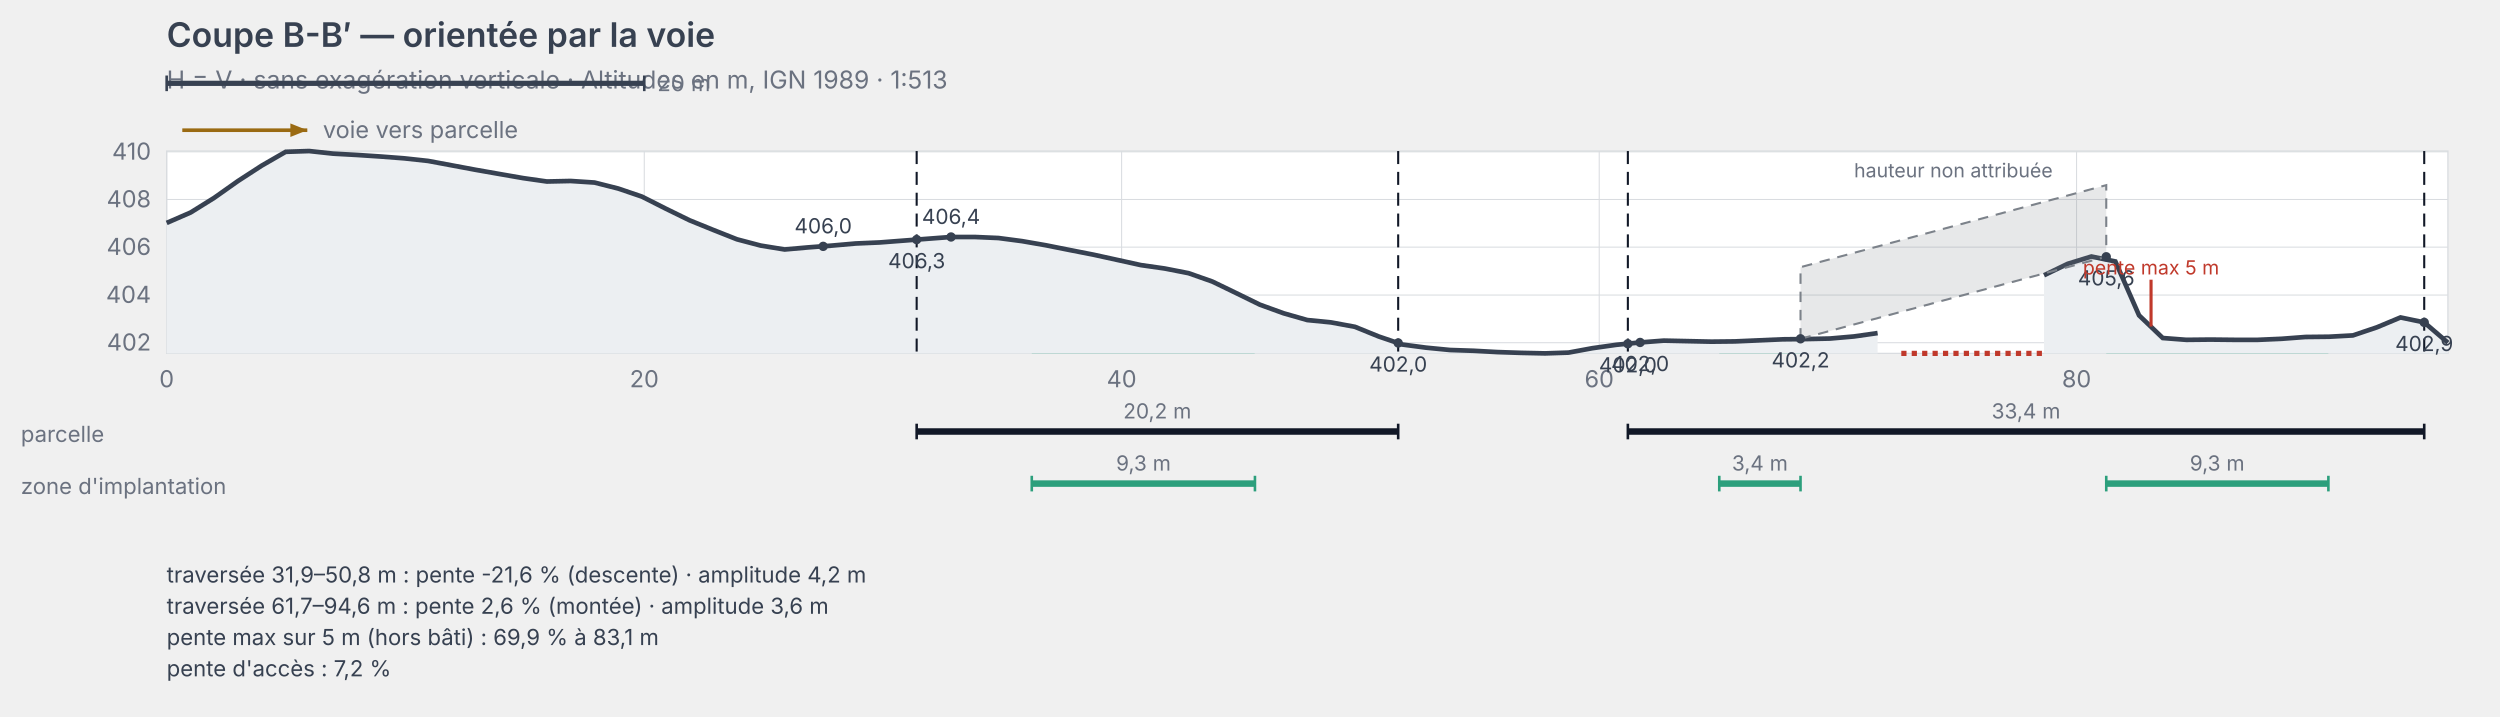
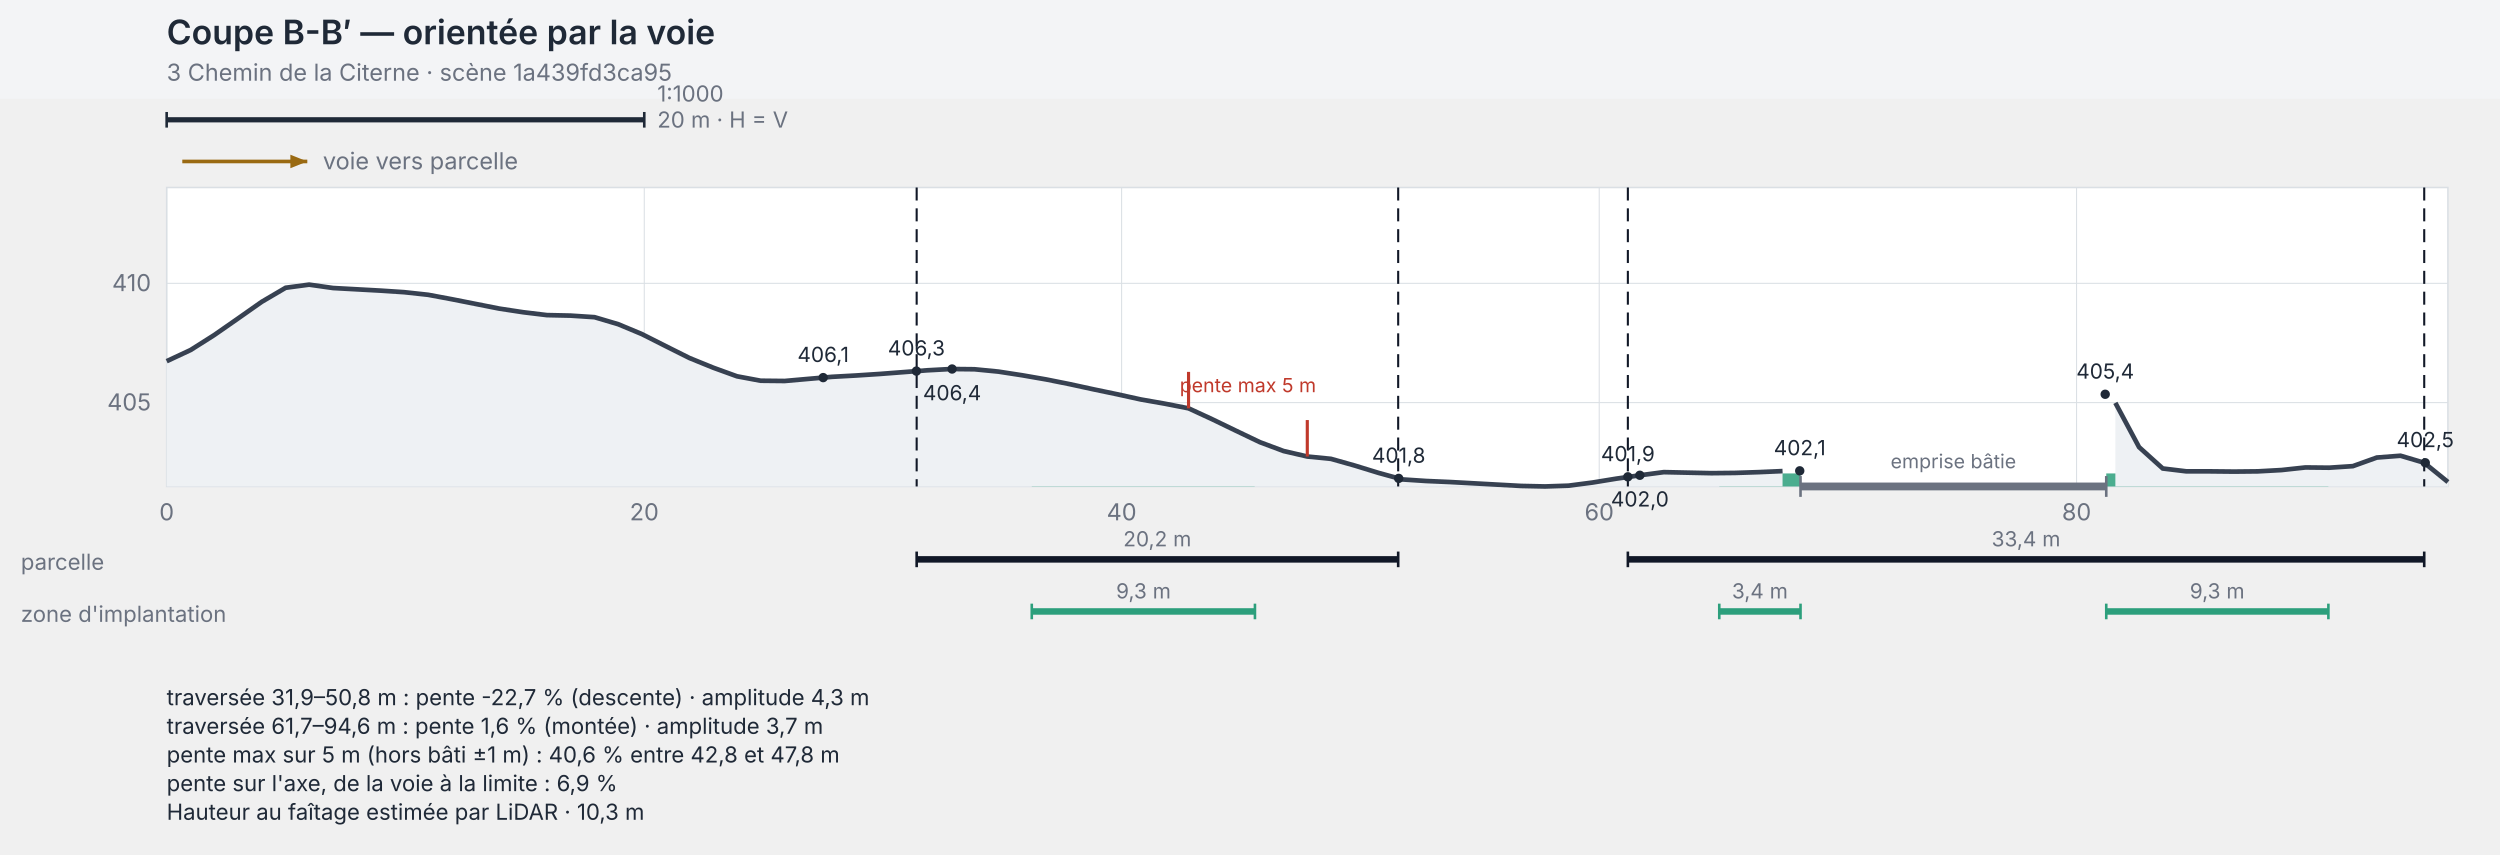
- <svg xmlns="http://www.w3.org/2000/svg" viewBox="0 0 960 275" width="960" height="275" role="img" aria-label="Coupe B-B′ — orientée par la voie" font-family="Inter, sans-serif" style="background:#fafbfc">
-   <rect x="64.0" y="58" width="876.0" height="77.7" fill="#ffffff" stroke="#d9dce0" stroke-width="0.5" />
-   <line x1="64.0" y1="58" x2="64.0" y2="135.7" stroke="#d9dce0" stroke-width="0.4" />
-   <text x="64.0" y="148.7" text-anchor="middle" font-size="9" fill="#6b7280">0</text>
-   <line x1="247.4" y1="58" x2="247.4" y2="135.7" stroke="#d9dce0" stroke-width="0.4" />
-   <text x="247.4" y="148.7" text-anchor="middle" font-size="9" fill="#6b7280">20</text>
-   <line x1="430.7" y1="58" x2="430.7" y2="135.7" stroke="#d9dce0" stroke-width="0.4" />
-   <text x="430.7" y="148.7" text-anchor="middle" font-size="9" fill="#6b7280">40</text>
-   <line x1="614.1" y1="58" x2="614.1" y2="135.7" stroke="#d9dce0" stroke-width="0.4" />
-   <text x="614.1" y="148.7" text-anchor="middle" font-size="9" fill="#6b7280">60</text>
-   <line x1="797.4" y1="58" x2="797.4" y2="135.7" stroke="#d9dce0" stroke-width="0.4" />
-   <text x="797.4" y="148.7" text-anchor="middle" font-size="9" fill="#6b7280">80</text>
-   <line x1="64.0" y1="131.6" x2="940.0" y2="131.6" stroke="#d9dce0" stroke-width="0.4" />
-   <text x="58.0" y="134.6" text-anchor="end" font-size="9" fill="#6b7280">402</text>
-   <line x1="64.0" y1="113.3" x2="940.0" y2="113.3" stroke="#d9dce0" stroke-width="0.4" />
-   <text x="58.0" y="116.3" text-anchor="end" font-size="9" fill="#6b7280">404</text>
-   <line x1="64.0" y1="94.9" x2="940.0" y2="94.9" stroke="#d9dce0" stroke-width="0.4" />
-   <text x="58.0" y="97.9" text-anchor="end" font-size="9" fill="#6b7280">406</text>
-   <line x1="64.0" y1="76.6" x2="940.0" y2="76.6" stroke="#d9dce0" stroke-width="0.4" />
-   <text x="58.0" y="79.6" text-anchor="end" font-size="9" fill="#6b7280">408</text>
-   <line x1="64.0" y1="58.3" x2="940.0" y2="58.3" stroke="#d9dce0" stroke-width="0.4" />
-   <text x="58.0" y="61.3" text-anchor="end" font-size="9" fill="#6b7280">410</text>
-   <rect x="396.2" y="130.7" width="85.6" height="5" fill="#2c9f7c" fill-opacity="0.85" />
-   <rect x="660.2" y="130.7" width="31.2" height="5" fill="#2c9f7c" fill-opacity="0.85" />
-   <rect x="808.8" y="130.7" width="85.3" height="5" fill="#2c9f7c" fill-opacity="0.85" />
-   <polygon points="64.0,85.6 73.2,81.6 82.2,76.0 91.4,69.5 100.5,63.6 109.7,58.3 118.7,58.0 127.9,59.0 137.0,59.5 146.1,60.1 155.2,60.8 164.4,61.8 173.5,63.5 182.6,65.2 191.7,66.8 200.9,68.4 210.0,69.7 219.1,69.5 228.3,70.1 237.4,72.4 246.5,75.5 255.6,80.1 264.8,84.6 273.9,88.3 283.0,91.9 292.1,94.3 301.3,95.8 310.3,95.0 319.5,94.3 328.6,93.5 337.8,93.1 346.9,92.4 356.0,91.7 365.2,91.0 374.2,91.0 383.4,91.4 392.5,92.6 401.7,94.2 410.7,96.0 419.9,97.8 429.0,99.8 438.1,101.8 447.2,103.1 456.4,104.9 465.5,108.1 474.6,112.5 483.8,117.0 492.9,120.3 502.0,122.9 511.1,123.8 520.3,125.5 529.4,129.2 538.5,132.3 547.6,133.5 556.8,134.4 565.9,134.7 575.0,135.2 584.1,135.5 593.3,135.7 602.3,135.4 611.5,133.7 620.7,132.4 629.8,131.5 638.9,130.8 648.0,131.0 657.2,131.2 666.2,131.1 675.4,130.7 684.5,130.3 693.7,130.2 702.7,130.0 711.9,129.2 721.0,127.9 721.0,135.7 64.0,135.7" fill="#eceff2" stroke="none" />
-   <polyline points="64.0,85.6 73.2,81.6 82.2,76.0 91.4,69.5 100.5,63.6 109.7,58.3 118.7,58.0 127.9,59.0 137.0,59.5 146.1,60.1 155.2,60.8 164.4,61.8 173.5,63.5 182.6,65.2 191.7,66.8 200.9,68.4 210.0,69.7 219.1,69.5 228.3,70.1 237.4,72.4 246.5,75.5 255.6,80.1 264.8,84.6 273.9,88.3 283.0,91.9 292.1,94.3 301.3,95.8 310.3,95.0 319.5,94.3 328.6,93.5 337.8,93.1 346.9,92.4 356.0,91.7 365.2,91.0 374.2,91.0 383.4,91.4 392.5,92.6 401.7,94.2 410.7,96.0 419.9,97.8 429.0,99.8 438.1,101.8 447.2,103.1 456.4,104.9 465.5,108.1 474.6,112.5 483.8,117.0 492.9,120.3 502.0,122.9 511.1,123.8 520.3,125.5 529.4,129.2 538.5,132.3 547.6,133.5 556.8,134.4 565.9,134.7 575.0,135.2 584.1,135.5 593.3,135.7 602.3,135.4 611.5,133.7 620.7,132.4 629.8,131.5 638.9,130.8 648.0,131.0 657.2,131.2 666.2,131.1 675.4,130.7 684.5,130.3 693.7,130.2 702.7,130.0 711.9,129.2 721.0,127.9" fill="none" stroke="#374151" stroke-width="1.8" />
-   <polygon points="784.9,105.7 794.0,101.3 803.1,98.5 812.3,100.4 821.4,121.1 830.5,129.8 839.6,130.5 848.8,130.4 857.9,130.5 867.0,130.5 876.1,130.1 885.3,129.4 894.4,129.3 903.5,128.8 912.7,125.7 921.8,121.9 930.9,123.8 940.0,131.6 940.0,135.7 784.9,135.7" fill="#eceff2" stroke="none" />
-   <polyline points="784.9,105.7 794.0,101.3 803.1,98.5 812.3,100.4 821.4,121.1 830.5,129.8 839.6,130.5 848.8,130.4 857.9,130.5 867.0,130.5 876.1,130.1 885.3,129.4 894.4,129.3 903.5,128.8 912.7,125.7 921.8,121.9 930.9,123.8 940.0,131.6" fill="none" stroke="#374151" stroke-width="1.8" />
-   <line x1="730.1" y1="135.7" x2="784.9" y2="135.7" stroke="#c0392b" stroke-width="2" stroke-dasharray="2 2" />
-   <polygon points="691.4,130.1 808.8,98.6 808.8,71.1 691.4,102.6" fill="#7c828a" fill-opacity="0.18" stroke="#7c828a" stroke-width="0.8" stroke-dasharray="4 3" />
-   <text x="750.1" y="68.1" text-anchor="middle" font-size="7.5" fill="#6b7280">hauteur non attribuée</text>
-   <line x1="352.0" y1="58" x2="352.0" y2="135.7" stroke="#111827" stroke-width="0.8" stroke-dasharray="5 3" />
-   <line x1="536.9" y1="58" x2="536.9" y2="135.7" stroke="#111827" stroke-width="0.8" stroke-dasharray="5 3" />
-   <line x1="625.1" y1="58" x2="625.1" y2="135.7" stroke="#111827" stroke-width="0.8" stroke-dasharray="5 3" />
-   <line x1="930.9" y1="58" x2="930.9" y2="135.7" stroke="#111827" stroke-width="0.8" stroke-dasharray="5 3" />
-   <circle cx="316.1" cy="94.6" r="1.8" fill="#374151" />
-   <text x="316.1" y="89.6" text-anchor="middle" font-size="8" fill="#374151">406,0</text>
-   <circle cx="352.0" cy="92.0" r="1.8" fill="#374151" />
-   <text x="352.0" y="103.0" text-anchor="middle" font-size="8" fill="#374151">406,3</text>
-   <circle cx="536.9" cy="131.7" r="1.8" fill="#374151" />
-   <text x="536.9" y="142.7" text-anchor="middle" font-size="8" fill="#374151">402,0</text>
-   <circle cx="625.1" cy="132.0" r="1.8" fill="#374151" />
-   <text x="625.1" y="143.0" text-anchor="middle" font-size="8" fill="#374151">402,0</text>
-   <circle cx="930.9" cy="123.8" r="1.8" fill="#374151" />
-   <text x="930.9" y="134.8" text-anchor="middle" font-size="8" fill="#374151">402,9</text>
-   <circle cx="365.2" cy="91.0" r="1.8" fill="#374151" />
-   <text x="365.2" y="86.0" text-anchor="middle" font-size="8" fill="#374151">406,4</text>
-   <circle cx="629.8" cy="131.5" r="1.8" fill="#374151" />
-   <text x="629.8" y="142.5" text-anchor="middle" font-size="8" fill="#374151">402,0</text>
-   <circle cx="691.4" cy="130.1" r="1.8" fill="#374151" />
-   <text x="691.4" y="141.1" text-anchor="middle" font-size="8" fill="#374151">402,2</text>
-   <circle cx="808.8" cy="98.6" r="1.8" fill="#374151" />
-   <text x="808.8" y="109.6" text-anchor="middle" font-size="8" fill="#374151">405,6</text>
-   <line x1="70.0" y1="50.0" x2="118.0" y2="50.0" stroke="#9a6a12" stroke-width="1.4" />
-   <polygon points="118.0,50.0 111.5,52.6 111.5,47.4" fill="#9a6a12" />
-   <text x="124.0" y="53.0" font-size="9" fill="#6b7280">voie vers parcelle</text>
-   <text x="64" y="18" font-size="13" font-weight="600" fill="#374151">Coupe B-B′ — orientée par la voie</text>
-   <text x="64" y="34" font-size="9.5" fill="#6b7280">H = V · sans exagération verticale · Altitudes en m, IGN 1989 · 1:513</text>
-   <line x1="64.0" y1="32.0" x2="247.4" y2="32.0" stroke="#374151" stroke-width="2" />
-   <line x1="64.0" y1="29.0" x2="64.0" y2="35.0" stroke="#374151" stroke-width="1" />
-   <line x1="247.4" y1="29.0" x2="247.4" y2="35.0" stroke="#374151" stroke-width="1" />
-   <text x="252.4" y="35.0" font-size="8.5" fill="#6b7280">20 m</text>
-   <text x="8" y="169.7" font-size="8.5" fill="#6b7280">parcelle</text>
-   <line x1="352.0" y1="165.7" x2="536.9" y2="165.7" stroke="#111827" stroke-width="2.5" />
-   <line x1="352.0" y1="162.7" x2="352.0" y2="168.7" stroke="#111827" stroke-width="1" />
-   <line x1="536.9" y1="162.7" x2="536.9" y2="168.7" stroke="#111827" stroke-width="1" />
-   <text x="444.4" y="160.7" text-anchor="middle" font-size="8" fill="#6b7280">20,2 m</text>
-   <line x1="625.1" y1="165.7" x2="930.9" y2="165.7" stroke="#111827" stroke-width="2.5" />
-   <line x1="625.1" y1="162.7" x2="625.1" y2="168.7" stroke="#111827" stroke-width="1" />
-   <line x1="930.9" y1="162.7" x2="930.9" y2="168.7" stroke="#111827" stroke-width="1" />
-   <text x="778.0" y="160.7" text-anchor="middle" font-size="8" fill="#6b7280">33,4 m</text>
-   <text x="8" y="189.7" font-size="8.5" fill="#6b7280">zone d'implantation</text>
-   <line x1="396.2" y1="185.7" x2="481.9" y2="185.7" stroke="#2c9f7c" stroke-width="2.5" />
-   <line x1="396.2" y1="182.7" x2="396.2" y2="188.7" stroke="#2c9f7c" stroke-width="1" />
-   <line x1="481.9" y1="182.7" x2="481.9" y2="188.7" stroke="#2c9f7c" stroke-width="1" />
-   <text x="439.1" y="180.7" text-anchor="middle" font-size="8" fill="#6b7280">9,3 m</text>
-   <line x1="660.2" y1="185.7" x2="691.4" y2="185.7" stroke="#2c9f7c" stroke-width="2.5" />
-   <line x1="660.2" y1="182.7" x2="660.2" y2="188.7" stroke="#2c9f7c" stroke-width="1" />
-   <line x1="691.4" y1="182.7" x2="691.4" y2="188.7" stroke="#2c9f7c" stroke-width="1" />
-   <text x="675.8" y="180.7" text-anchor="middle" font-size="8" fill="#6b7280">3,4 m</text>
-   <line x1="808.8" y1="185.7" x2="894.1" y2="185.7" stroke="#2c9f7c" stroke-width="2.5" />
-   <line x1="808.8" y1="182.7" x2="808.8" y2="188.7" stroke="#2c9f7c" stroke-width="1" />
-   <line x1="894.1" y1="182.7" x2="894.1" y2="188.7" stroke="#2c9f7c" stroke-width="1" />
-   <text x="851.4" y="180.7" text-anchor="middle" font-size="8" fill="#6b7280">9,3 m</text>
-   <line x1="826.0" y1="125.4" x2="826.0" y2="107.4" stroke="#c0392b" stroke-width="1.2" />
-   <text x="826.0" y="105.4" text-anchor="middle" font-size="7.5" fill="#c0392b">pente max 5 m</text>
-   <text x="64" y="223.7" font-size="8.5" fill="#374151">traversée 31,9–50,8 m : pente -21,6 % (descente) · amplitude 4,2 m</text>
-   <text x="64" y="235.7" font-size="8.5" fill="#374151">traversée 61,7–94,6 m : pente 2,6 % (montée) · amplitude 3,6 m</text>
-   <text x="64" y="247.7" font-size="8.5" fill="#374151">pente max sur 5 m (hors bâti) : 69,9 % à 83,1 m</text>
-   <text x="64" y="259.7" font-size="8.5" fill="#374151">pente d'accès : 7,2 %</text>
+ <svg xmlns="http://www.w3.org/2000/svg" viewBox="0 0 960 328" width="960" height="328" role="img" aria-label="Coupe B-B′ — orientée par la voie" font-family="Inter, Helvetica, Arial, sans-serif" style="background:#ffffff">
+   <rect x="0" y="0" width="960" height="38" fill="#f3f4f6" />
+   <text x="64" y="17" font-size="13" font-weight="600" fill="#1f2937">Coupe B-B′ — orientée par la voie</text>
+   <text x="64" y="31" font-size="9" fill="#6b7280">3 Chemin de la Citerne · scène 1a439fd3ca95</text>
+   <rect x="64.0" y="72" width="876.0" height="114.8" fill="#ffffff" stroke="#dadfe4" stroke-width="0.6" />
+   <line x1="64.0" y1="72" x2="64.0" y2="186.8" stroke="#dadfe4" stroke-width="0.4" />
+   <text x="64.0" y="199.8" text-anchor="middle" font-size="9" fill="#6b7280">0</text>
+   <line x1="247.4" y1="72" x2="247.4" y2="186.8" stroke="#dadfe4" stroke-width="0.4" />
+   <text x="247.4" y="199.8" text-anchor="middle" font-size="9" fill="#6b7280">20</text>
+   <line x1="430.7" y1="72" x2="430.7" y2="186.8" stroke="#dadfe4" stroke-width="0.4" />
+   <text x="430.7" y="199.8" text-anchor="middle" font-size="9" fill="#6b7280">40</text>
+   <line x1="614.1" y1="72" x2="614.1" y2="186.8" stroke="#dadfe4" stroke-width="0.4" />
+   <text x="614.1" y="199.8" text-anchor="middle" font-size="9" fill="#6b7280">60</text>
+   <line x1="797.4" y1="72" x2="797.4" y2="186.8" stroke="#dadfe4" stroke-width="0.4" />
+   <text x="797.4" y="199.8" text-anchor="middle" font-size="9" fill="#6b7280">80</text>
+   <line x1="64.0" y1="154.6" x2="940.0" y2="154.6" stroke="#dadfe4" stroke-width="0.4" />
+   <text x="58.0" y="157.6" text-anchor="end" font-size="9" fill="#6b7280">405</text>
+   <line x1="64.0" y1="108.8" x2="940.0" y2="108.8" stroke="#dadfe4" stroke-width="0.4" />
+   <text x="58.0" y="111.8" text-anchor="end" font-size="9" fill="#6b7280">410</text>
+   <rect x="396.2" y="181.8" width="85.6" height="5" fill="#2c9f7c" fill-opacity="0.85" />
+   <rect x="660.2" y="181.8" width="31.2" height="5" fill="#2c9f7c" fill-opacity="0.85" />
+   <rect x="808.8" y="181.8" width="85.3" height="5" fill="#2c9f7c" fill-opacity="0.85" />
+   <polygon points="64.0,138.7 73.2,134.4 82.2,128.7 91.4,122.3 100.5,115.9 109.7,110.5 118.7,109.3 127.9,110.6 137.0,111.1 146.1,111.6 155.2,112.2 164.4,113.2 173.5,114.9 182.6,116.7 191.7,118.5 200.9,119.9 210.0,121.0 219.1,121.2 228.3,121.8 237.4,124.5 246.5,128.3 255.6,132.9 264.8,137.5 273.9,141.2 283.0,144.5 292.1,146.2 301.3,146.3 310.3,145.5 319.5,144.7 328.6,144.2 337.8,143.6 346.9,142.9 356.0,142.2 365.2,141.7 374.2,141.8 383.4,142.7 392.5,144.1 401.7,145.7 410.7,147.5 419.9,149.5 429.0,151.4 438.1,153.4 447.2,155.0 456.4,156.8 465.5,161.0 474.6,165.4 483.8,169.8 492.9,173.2 502.0,175.3 511.1,176.2 520.3,178.8 529.4,181.6 538.5,184.1 547.6,184.7 556.8,185.1 565.9,185.6 575.0,186.1 584.1,186.6 593.3,186.8 602.3,186.5 611.5,185.3 620.7,183.8 629.8,182.5 638.9,181.3 648.0,181.5 657.2,181.7 666.2,181.6 675.4,181.3 684.5,180.9 684.5,186.8 64.0,186.8" fill="#eef1f4" stroke="none" />
+   <polyline points="64.0,138.7 73.2,134.4 82.2,128.7 91.4,122.3 100.5,115.9 109.7,110.5 118.7,109.3 127.9,110.6 137.0,111.1 146.1,111.6 155.2,112.2 164.4,113.2 173.5,114.9 182.6,116.7 191.7,118.5 200.9,119.9 210.0,121.0 219.1,121.2 228.3,121.8 237.4,124.5 246.5,128.3 255.6,132.9 264.8,137.5 273.9,141.2 283.0,144.5 292.1,146.2 301.3,146.3 310.3,145.5 319.5,144.7 328.6,144.2 337.8,143.6 346.9,142.9 356.0,142.2 365.2,141.7 374.2,141.8 383.4,142.7 392.5,144.1 401.7,145.7 410.7,147.5 419.9,149.5 429.0,151.4 438.1,153.4 447.2,155.0 456.4,156.8 465.5,161.0 474.6,165.4 483.8,169.8 492.9,173.2 502.0,175.3 511.1,176.2 520.3,178.8 529.4,181.6 538.5,184.1 547.6,184.7 556.8,185.1 565.9,185.6 575.0,186.1 584.1,186.6 593.3,186.8 602.3,186.5 611.5,185.3 620.7,183.8 629.8,182.5 638.9,181.3 648.0,181.5 657.2,181.7 666.2,181.6 675.4,181.3 684.5,180.9" fill="none" stroke="#374151" stroke-width="1.8" />
+   <polygon points="812.3,154.7 821.4,171.7 830.5,179.9 839.6,181.0 848.8,181.0 857.9,181.1 867.0,181.0 876.1,180.5 885.3,179.5 894.4,179.6 903.5,179.0 912.7,175.7 921.8,175.0 930.9,177.7 940.0,185.1 940.0,186.8 812.3,186.8" fill="#eef1f4" stroke="none" />
+   <polyline points="812.3,154.7 821.4,171.7 830.5,179.9 839.6,181.0 848.8,181.0 857.9,181.1 867.0,181.0 876.1,180.5 885.3,179.5 894.4,179.6 903.5,179.0 912.7,175.7 921.8,175.0 930.9,177.7 940.0,185.1" fill="none" stroke="#374151" stroke-width="1.8" />
+   <line x1="691.4" y1="186.8" x2="808.8" y2="186.8" stroke="#6b7280" stroke-width="3" />
+   <line x1="691.4" y1="182.8" x2="691.4" y2="190.8" stroke="#6b7280" stroke-width="1" />
+   <line x1="808.8" y1="182.8" x2="808.8" y2="190.8" stroke="#6b7280" stroke-width="1" />
+   <text x="750.1" y="179.8" text-anchor="middle" font-size="7.5" fill="#6b7280">emprise bâtie</text>
+   <line x1="352.0" y1="72" x2="352.0" y2="186.8" stroke="#111827" stroke-width="0.8" stroke-dasharray="5 3" />
+   <line x1="536.9" y1="72" x2="536.9" y2="186.8" stroke="#111827" stroke-width="0.8" stroke-dasharray="5 3" />
+   <line x1="625.1" y1="72" x2="625.1" y2="186.8" stroke="#111827" stroke-width="0.8" stroke-dasharray="5 3" />
+   <line x1="930.9" y1="72" x2="930.9" y2="186.8" stroke="#111827" stroke-width="0.8" stroke-dasharray="5 3" />
+   <line x1="456.4" y1="156.8" x2="456.4" y2="142.8" stroke="#c0392b" stroke-width="1.2" />
+   <line x1="502.0" y1="175.3" x2="502.0" y2="161.3" stroke="#c0392b" stroke-width="1.2" />
+   <text x="479.2" y="150.6" text-anchor="middle" font-size="7.5" fill="#c0392b">pente max 5 m</text>
+   <circle cx="316.1" cy="145.0" r="1.8" fill="#1f2937" />
+   <text x="316.1" y="139.0" text-anchor="middle" font-size="8" fill="#1f2937">406,1</text>
+   <circle cx="351.9" cy="142.5" r="1.8" fill="#1f2937" />
+   <text x="351.9" y="136.5" text-anchor="middle" font-size="8" fill="#1f2937">406,3</text>
+   <circle cx="365.6" cy="141.7" r="1.8" fill="#1f2937" />
+   <text x="365.6" y="153.7" text-anchor="middle" font-size="8" fill="#1f2937">406,4</text>
+   <circle cx="537.1" cy="183.7" r="1.8" fill="#1f2937" />
+   <text x="537.1" y="177.7" text-anchor="middle" font-size="8" fill="#1f2937">401,8</text>
+   <circle cx="625.1" cy="183.1" r="1.8" fill="#1f2937" />
+   <text x="625.1" y="177.1" text-anchor="middle" font-size="8" fill="#1f2937">401,9</text>
+   <circle cx="629.7" cy="182.5" r="1.8" fill="#1f2937" />
+   <text x="629.7" y="194.5" text-anchor="middle" font-size="8" fill="#1f2937">402,0</text>
+   <circle cx="691.1" cy="180.8" r="1.8" fill="#1f2937" />
+   <text x="691.1" y="174.8" text-anchor="middle" font-size="8" fill="#1f2937">402,1</text>
+   <circle cx="808.4" cy="151.4" r="1.8" fill="#1f2937" />
+   <text x="808.4" y="145.4" text-anchor="middle" font-size="8" fill="#1f2937">405,4</text>
+   <circle cx="931.3" cy="177.7" r="1.8" fill="#1f2937" />
+   <text x="931.3" y="171.7" text-anchor="middle" font-size="8" fill="#1f2937">402,5</text>
+   <line x1="70.0" y1="62.0" x2="118.0" y2="62.0" stroke="#9a6a12" stroke-width="1.4" />
+   <polygon points="118.0,62.0 111.5,64.6 111.5,59.4" fill="#9a6a12" />
+   <text x="124.0" y="65.0" font-size="9" fill="#6b7280">voie vers parcelle</text>
+   <line x1="64.0" y1="46.0" x2="247.4" y2="46.0" stroke="#1f2937" stroke-width="2" />
+   <line x1="64.0" y1="43.0" x2="64.0" y2="49.0" stroke="#1f2937" stroke-width="1" />
+   <line x1="247.4" y1="43.0" x2="247.4" y2="49.0" stroke="#1f2937" stroke-width="1" />
+   <text x="252.4" y="49.0" font-size="8.5" fill="#6b7280">20 m · H = V</text>
+   <text x="252.4" y="39.0" font-size="8.5" fill="#6b7280">1:1000</text>
+   <text x="8" y="218.8" font-size="8.5" fill="#6b7280">parcelle</text>
+   <line x1="352.0" y1="214.8" x2="536.9" y2="214.8" stroke="#111827" stroke-width="2.5" />
+   <line x1="352.0" y1="211.8" x2="352.0" y2="217.8" stroke="#111827" stroke-width="1" />
+   <line x1="536.9" y1="211.8" x2="536.9" y2="217.8" stroke="#111827" stroke-width="1" />
+   <text x="444.4" y="209.8" text-anchor="middle" font-size="8" fill="#6b7280">20,2 m</text>
+   <line x1="625.1" y1="214.8" x2="930.9" y2="214.8" stroke="#111827" stroke-width="2.5" />
+   <line x1="625.1" y1="211.8" x2="625.1" y2="217.8" stroke="#111827" stroke-width="1" />
+   <line x1="930.9" y1="211.8" x2="930.9" y2="217.8" stroke="#111827" stroke-width="1" />
+   <text x="778.0" y="209.8" text-anchor="middle" font-size="8" fill="#6b7280">33,4 m</text>
+   <text x="8" y="238.8" font-size="8.5" fill="#6b7280">zone d'implantation</text>
+   <line x1="396.2" y1="234.8" x2="481.9" y2="234.8" stroke="#2c9f7c" stroke-width="2.5" />
+   <line x1="396.2" y1="231.8" x2="396.2" y2="237.8" stroke="#2c9f7c" stroke-width="1" />
+   <line x1="481.9" y1="231.8" x2="481.9" y2="237.8" stroke="#2c9f7c" stroke-width="1" />
+   <text x="439.1" y="229.8" text-anchor="middle" font-size="8" fill="#6b7280">9,3 m</text>
+   <line x1="660.2" y1="234.8" x2="691.4" y2="234.8" stroke="#2c9f7c" stroke-width="2.5" />
+   <line x1="660.2" y1="231.8" x2="660.2" y2="237.8" stroke="#2c9f7c" stroke-width="1" />
+   <line x1="691.4" y1="231.8" x2="691.4" y2="237.8" stroke="#2c9f7c" stroke-width="1" />
+   <text x="675.8" y="229.8" text-anchor="middle" font-size="8" fill="#6b7280">3,4 m</text>
+   <line x1="808.8" y1="234.8" x2="894.1" y2="234.8" stroke="#2c9f7c" stroke-width="2.5" />
+   <line x1="808.8" y1="231.8" x2="808.8" y2="237.8" stroke="#2c9f7c" stroke-width="1" />
+   <line x1="894.1" y1="231.8" x2="894.1" y2="237.8" stroke="#2c9f7c" stroke-width="1" />
+   <text x="851.4" y="229.8" text-anchor="middle" font-size="8" fill="#6b7280">9,3 m</text>
+   <text x="64" y="270.8" font-size="8.5" fill="#1f2937">traversée 31,9–50,8 m : pente -22,7 % (descente) · amplitude 4,3 m</text>
+   <text x="64" y="281.8" font-size="8.5" fill="#1f2937">traversée 61,7–94,6 m : pente 1,6 % (montée) · amplitude 3,7 m</text>
+   <text x="64" y="292.8" font-size="8.5" fill="#1f2937">pente max sur 5 m (hors bâti ±1 m) : 40,6 % entre 42,8 et 47,8 m</text>
+   <text x="64" y="303.8" font-size="8.5" fill="#1f2937">pente sur l'axe, de la voie à la limite : 6,9 %</text>
+   <text x="64" y="314.8" font-size="8.5" fill="#1f2937">Hauteur au faîtage estimée par LiDAR · 10,3 m</text>
</svg>
